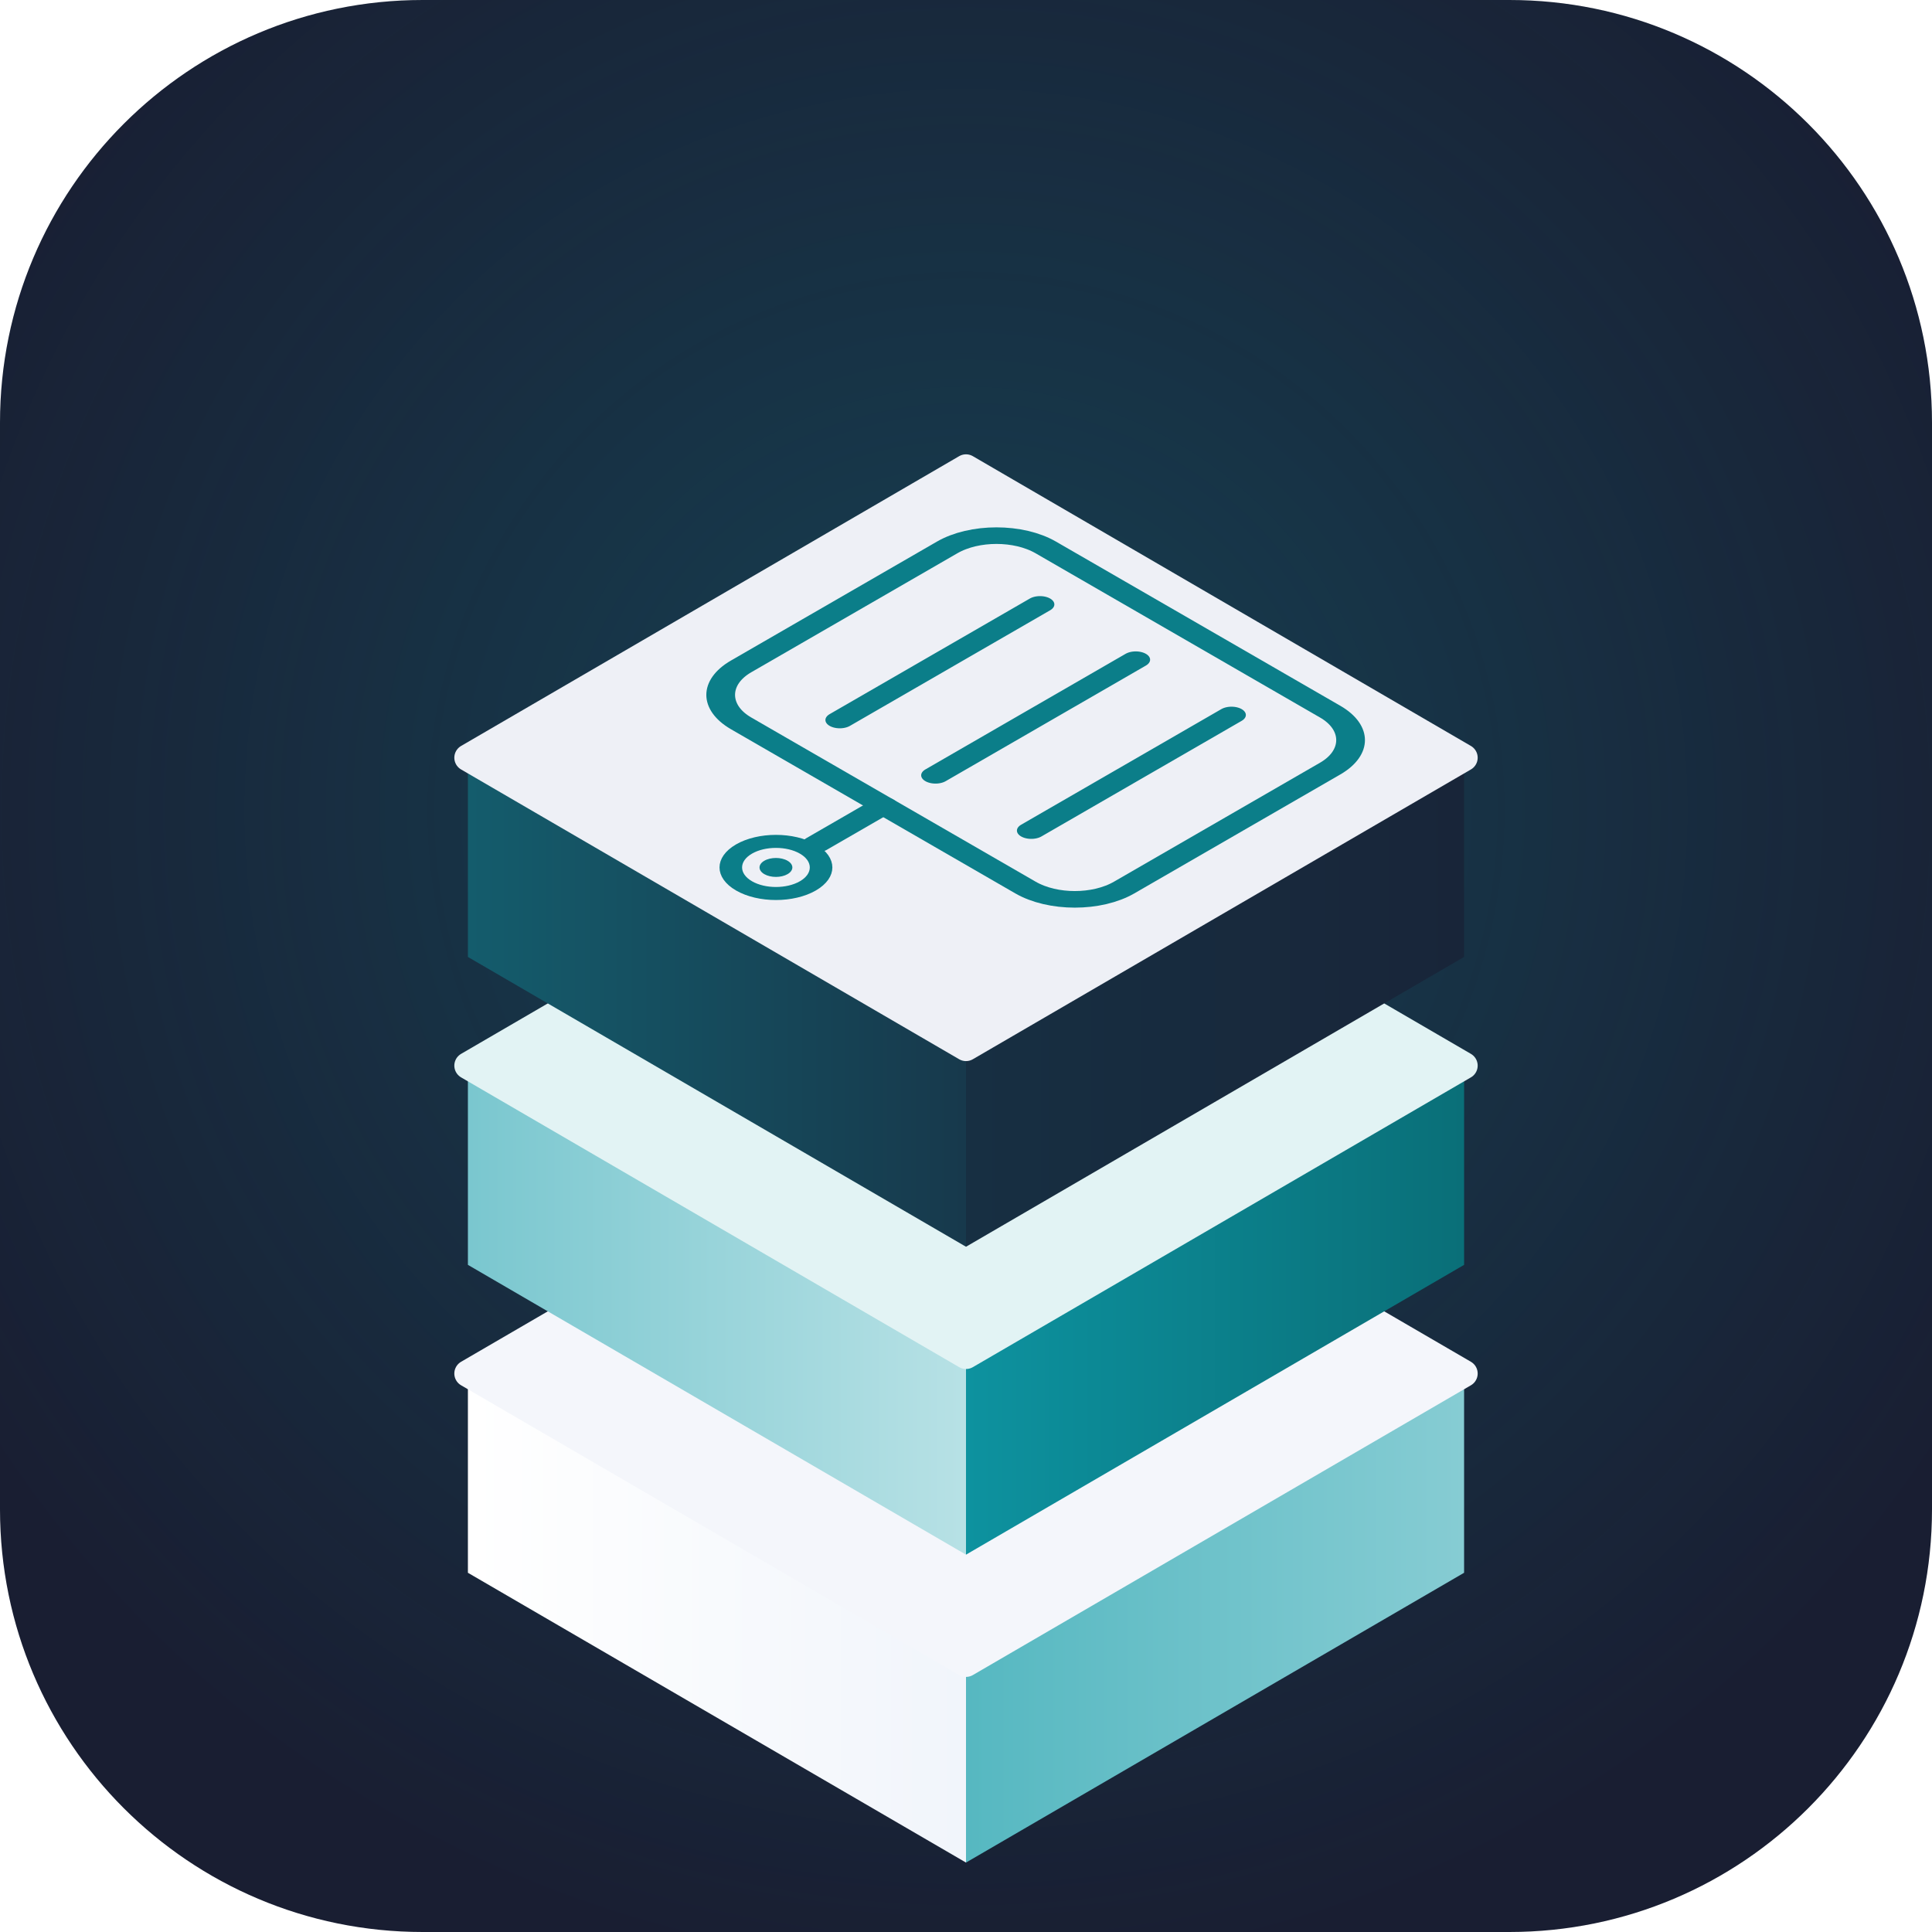
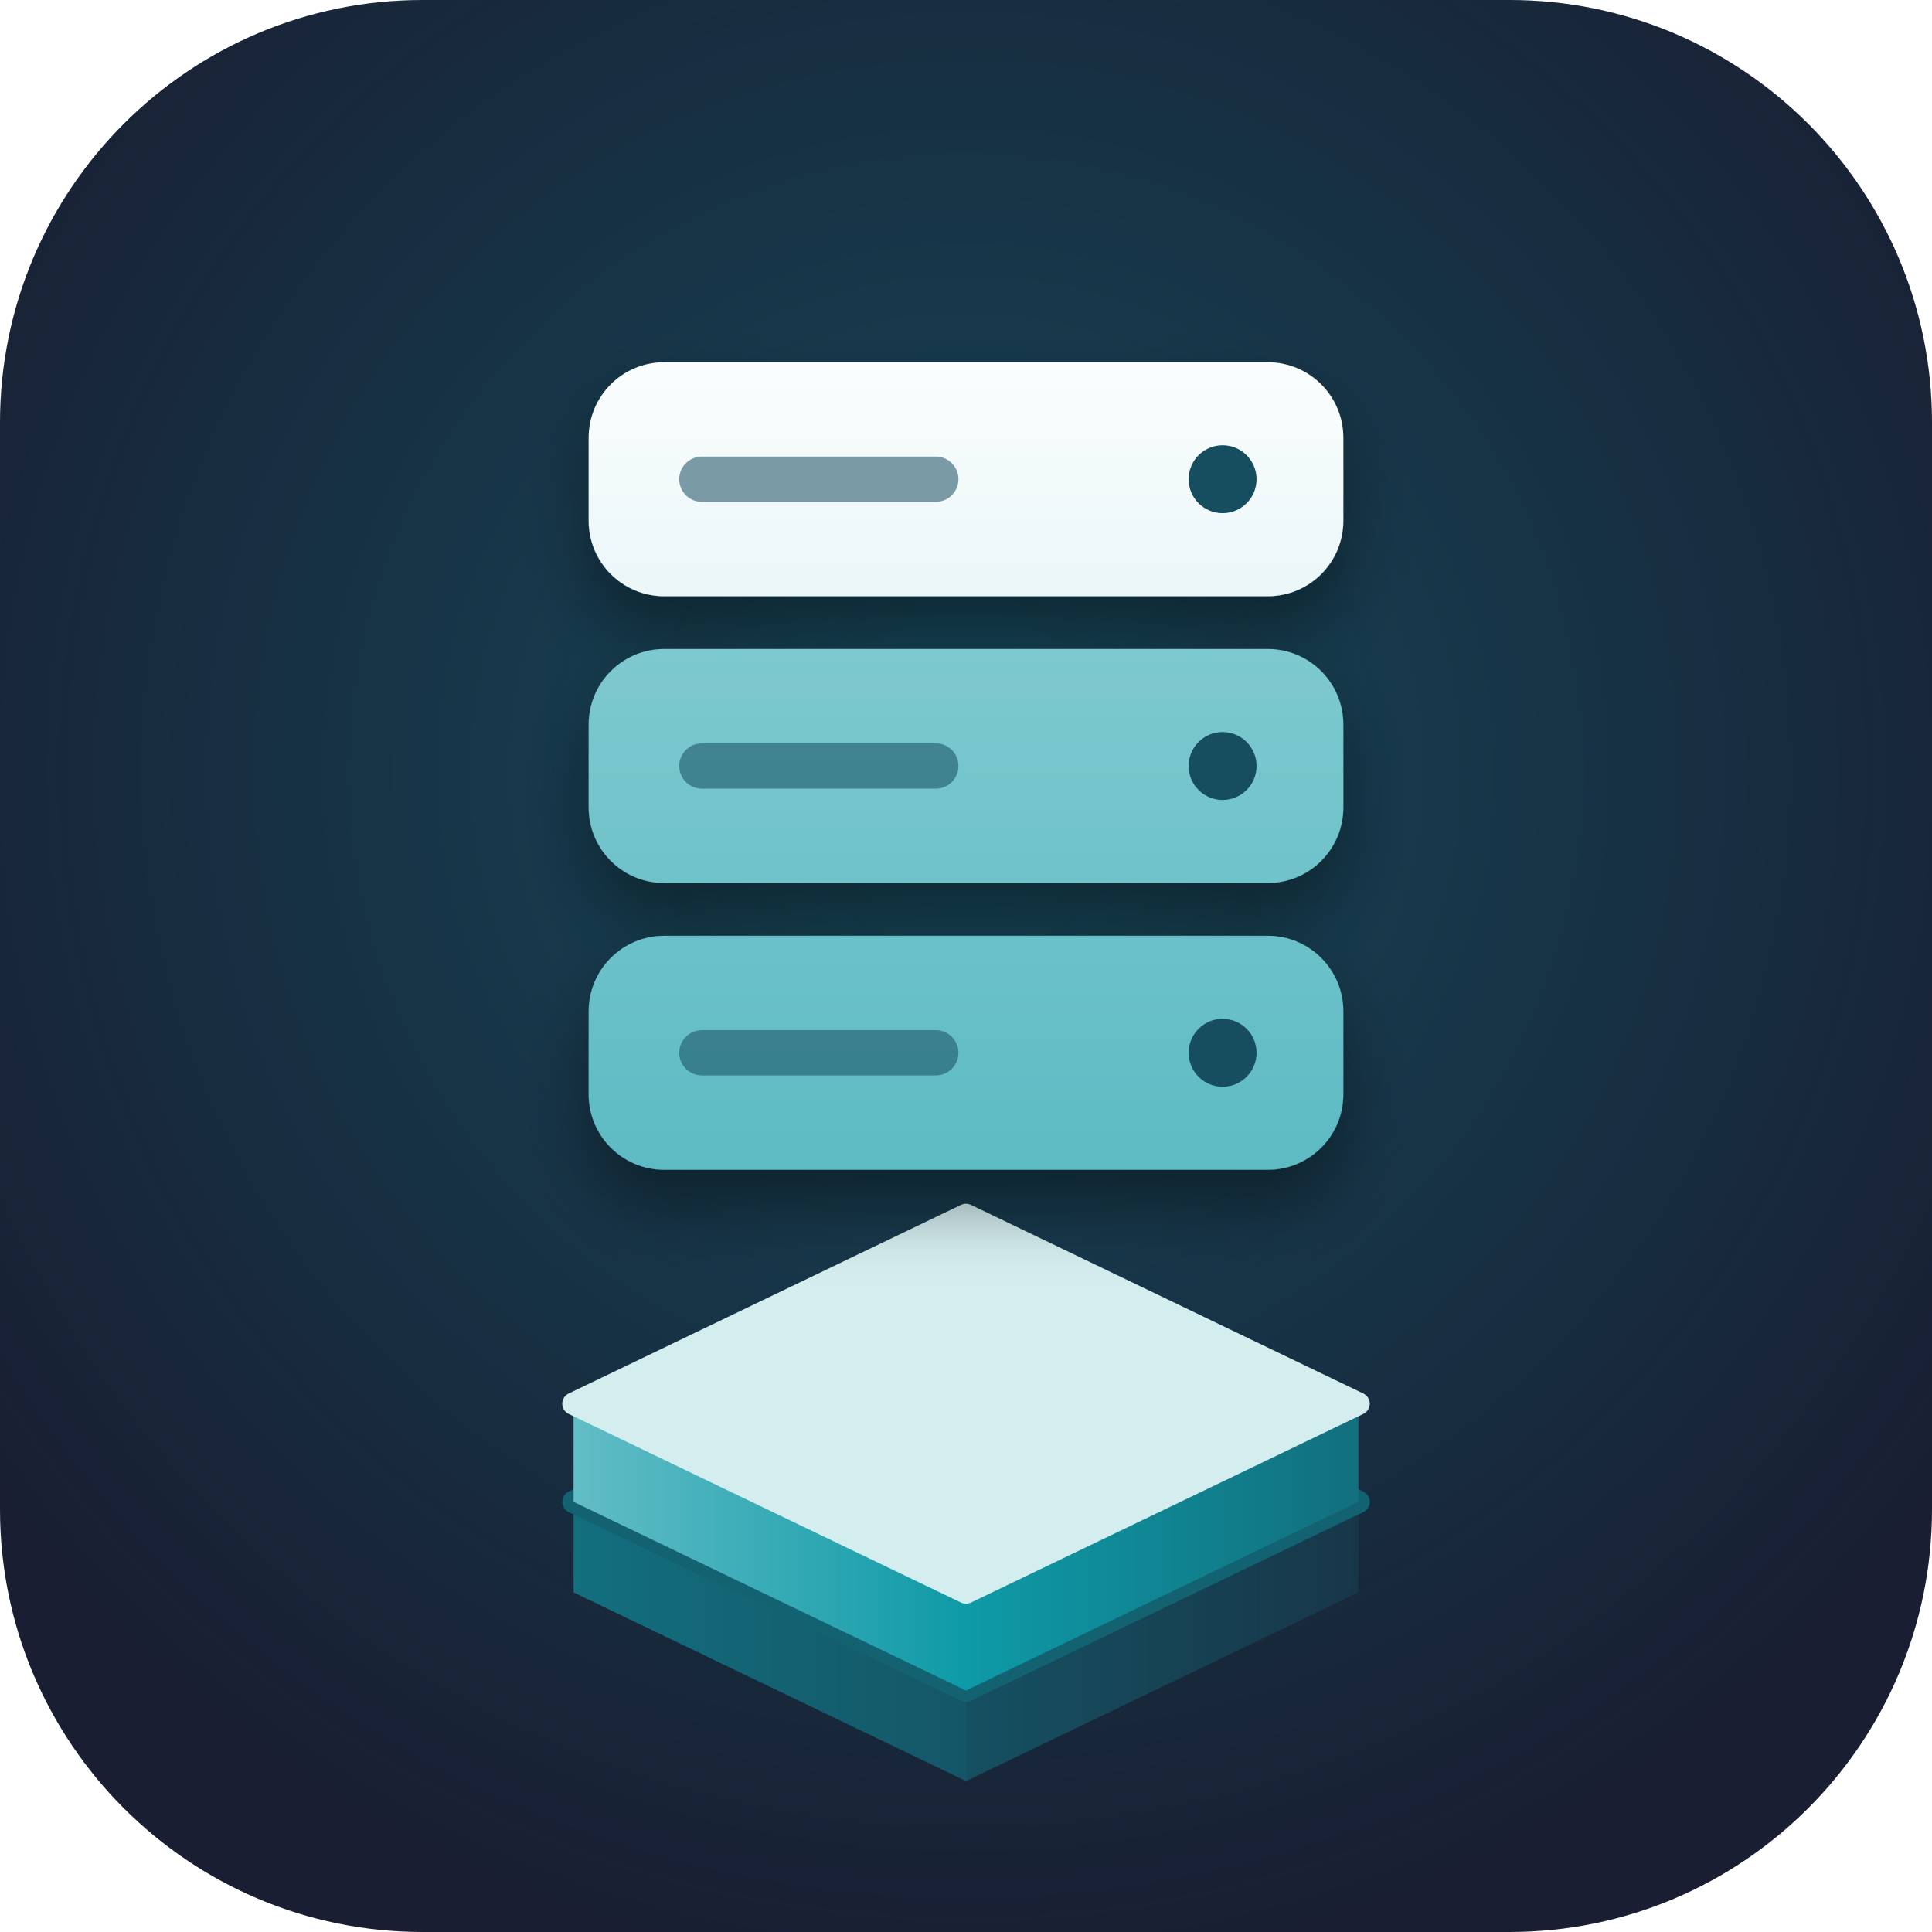
<svg xmlns="http://www.w3.org/2000/svg" viewBox="0 0 512 512" width="512" height="512">
  <defs>
-     <linearGradient id="snasl1">
-       <stop offset="0" stop-color="#145c6c" />
-       <stop offset="1" stop-color="#17394c" />
+     <linearGradient id="gf" gradientUnits="userSpaceOnUse" x1="0" y1="80" x2="0" y2="340">
+       <stop offset="0" stop-color="#ffffff" />
+       <stop offset="1" stop-color="#bce3e6" />
    </linearGradient>
-     <linearGradient id="snasr1">
-       <stop offset="0" stop-color="#172f42" />
-       <stop offset="1" stop-color="#182539" />
+     <linearGradient id="gs" gradientUnits="userSpaceOnUse" x1="0" y1="80" x2="0" y2="340">
+       <stop offset="0" stop-color="#93d2d7" />
+       <stop offset="1" stop-color="#56b8c1" />
    </linearGradient>
-     <linearGradient id="snasl2">
-       <stop offset="0" stop-color="#7ac7cf" />
-       <stop offset="1" stop-color="#b7e1e5" />
+     <linearGradient id="pl1">
+       <stop offset="0" stop-color="#62bdc6" />
+       <stop offset="1" stop-color="#0e9aa7" />
    </linearGradient>
-     <linearGradient id="snasr2">
-       <stop offset="0" stop-color="#0d929f" />
-       <stop offset="1" stop-color="#0a6f78" />
+     <linearGradient id="pr1">
+       <stop offset="0" stop-color="#0e9aa7" />
+       <stop offset="1" stop-color="#126f7e" />
    </linearGradient>
-     <linearGradient id="snasl3">
-       <stop offset="0" stop-color="#ffffff" />
-       <stop offset="1" stop-color="#f1f5fb" />
+     <linearGradient id="pl2">
+       <stop offset="0" stop-color="#126f7e" />
+       <stop offset="1" stop-color="#145667" />
    </linearGradient>
-     <linearGradient id="snasr3">
-       <stop offset="0" stop-color="#56b8c1" />
-       <stop offset="1" stop-color="#86ccd3" />
+     <linearGradient id="pr2">
+       <stop offset="0" stop-color="#155061" />
+       <stop offset="1" stop-color="#173749" />
    </linearGradient>
-     <radialGradient id="snasglow" cx=".5" cy=".42" r=".6">
-       <stop offset="0" stop-color="#0e9aa7" stop-opacity=".28" />
+     <radialGradient id="glow" cx=".5" cy=".4" r=".62">
+       <stop offset="0" stop-color="#0e9aa7" stop-opacity=".34" />
      <stop offset="1" stop-color="#0e9aa7" stop-opacity="0" />
    </radialGradient>
+     <filter id="sh" x="-20%" y="-20%" width="140%" height="150%">
+       <feDropShadow dx="0" dy="10" stdDeviation="9" flood-color="#000" flood-opacity=".38" />
+     </filter>
  </defs>
  <rect width="512" height="512" rx="112" fill="#191e32" />
-   <rect width="512" height="512" rx="112" fill="url(#snasglow)" />
-   <g transform="translate(256 256) scale(1.2) translate(-256 -262)">
-     <path d="M146 352 L256 416 L256 460 L146 396 Z" fill="url(#snasl3)" />
-     <path d="M366 352 L256 416 L256 460 L366 396 Z" fill="url(#snasr3)" />
-     <path d="M256 288 L366 352 L256 416 L146 352 Z" fill="#f4f6fb" stroke="#f4f6fb" stroke-width="6" stroke-linejoin="round" />
-     <path d="M146 284 L256 348 L256 392 L146 328 Z" fill="url(#snasl2)" />
-     <path d="M366 284 L256 348 L256 392 L366 328 Z" fill="url(#snasr2)" />
-     <path d="M256 220 L366 284 L256 348 L146 284 Z" fill="#e2f3f4" stroke="#e2f3f4" stroke-width="6" stroke-linejoin="round" />
-     <path d="M146 216 L256 280 L256 324 L146 260 Z" fill="url(#snasl1)" />
-     <path d="M366 216 L256 280 L256 324 L366 260 Z" fill="url(#snasr1)" />
-     <path d="M256 152 L366 216 L256 280 L146 216 Z" fill="#eef0f6" stroke="#eef0f6" stroke-width="6" stroke-linejoin="round" />
-     <g transform="translate(256 216) matrix(0.3204 0.185 -0.3204 0.185 0 0) translate(-256 -293)">
-       <rect x="124" y="140" width="264" height="210" rx="34" fill="none" stroke="#0b7e89" stroke-width="14" stroke-linecap="round" stroke-linejoin="round" />
-       <path d="M190 176 V314 M256 176 V314 M322 176 V314" fill="none" stroke="#0b7e89" stroke-width="14" stroke-linecap="round" stroke-linejoin="round" />
-       <path d="M256 350 V396" fill="none" stroke="#0b7e89" stroke-width="14" stroke-linecap="round" stroke-linejoin="round" />
-       <circle cx="256" cy="424" r="22" fill="none" stroke="#0b7e89" stroke-width="11" />
-       <circle cx="256" cy="424" r="8" fill="#0b7e89" />
-     </g>
+   <rect width="512" height="512" rx="112" fill="url(#glow)" />
+   <path d="M152 398 L256 448 L256 472 L152 422 Z" fill="url(#pl2)" />
+   <path d="M360 398 L256 448 L256 472 L360 422 Z" fill="url(#pr2)" />
+   <path d="M256 348 L360 398 L256 448 L152 398 Z" fill="#136272" stroke="#136272" stroke-width="6" stroke-linejoin="round" />
+   <path d="M152 372 L256 422 L256 448 L152 398 Z" fill="url(#pl1)" />
+   <path d="M360 372 L256 422 L256 448 L360 398 Z" fill="url(#pr1)" />
+   <path d="M256 322 L360 372 L256 422 L152 372 Z" fill="#d4edef" stroke="#d4edef" stroke-width="6" stroke-linejoin="round" />
+   <g filter="url(#sh)">
+     <rect x="156" y="96" width="200" height="62" rx="20" fill="url(#gf)" />
+     <circle cx="324" cy="127" r="9" fill="#154d5e" />
+     <rect x="180" y="121" width="74" height="12" rx="6" fill="#154d5e" opacity=".55" />
+     <rect x="156" y="172" width="200" height="62" rx="20" fill="url(#gs)" />
+     <circle cx="324" cy="203" r="9" fill="#154d5e" />
+     <rect x="180" y="197" width="74" height="12" rx="6" fill="#154d5e" opacity=".55" />
+     <rect x="156" y="248" width="200" height="62" rx="20" fill="url(#gs)" />
+     <circle cx="324" cy="279" r="9" fill="#154d5e" />
+     <rect x="180" y="273" width="74" height="12" rx="6" fill="#154d5e" opacity=".55" />
  </g>
</svg>
